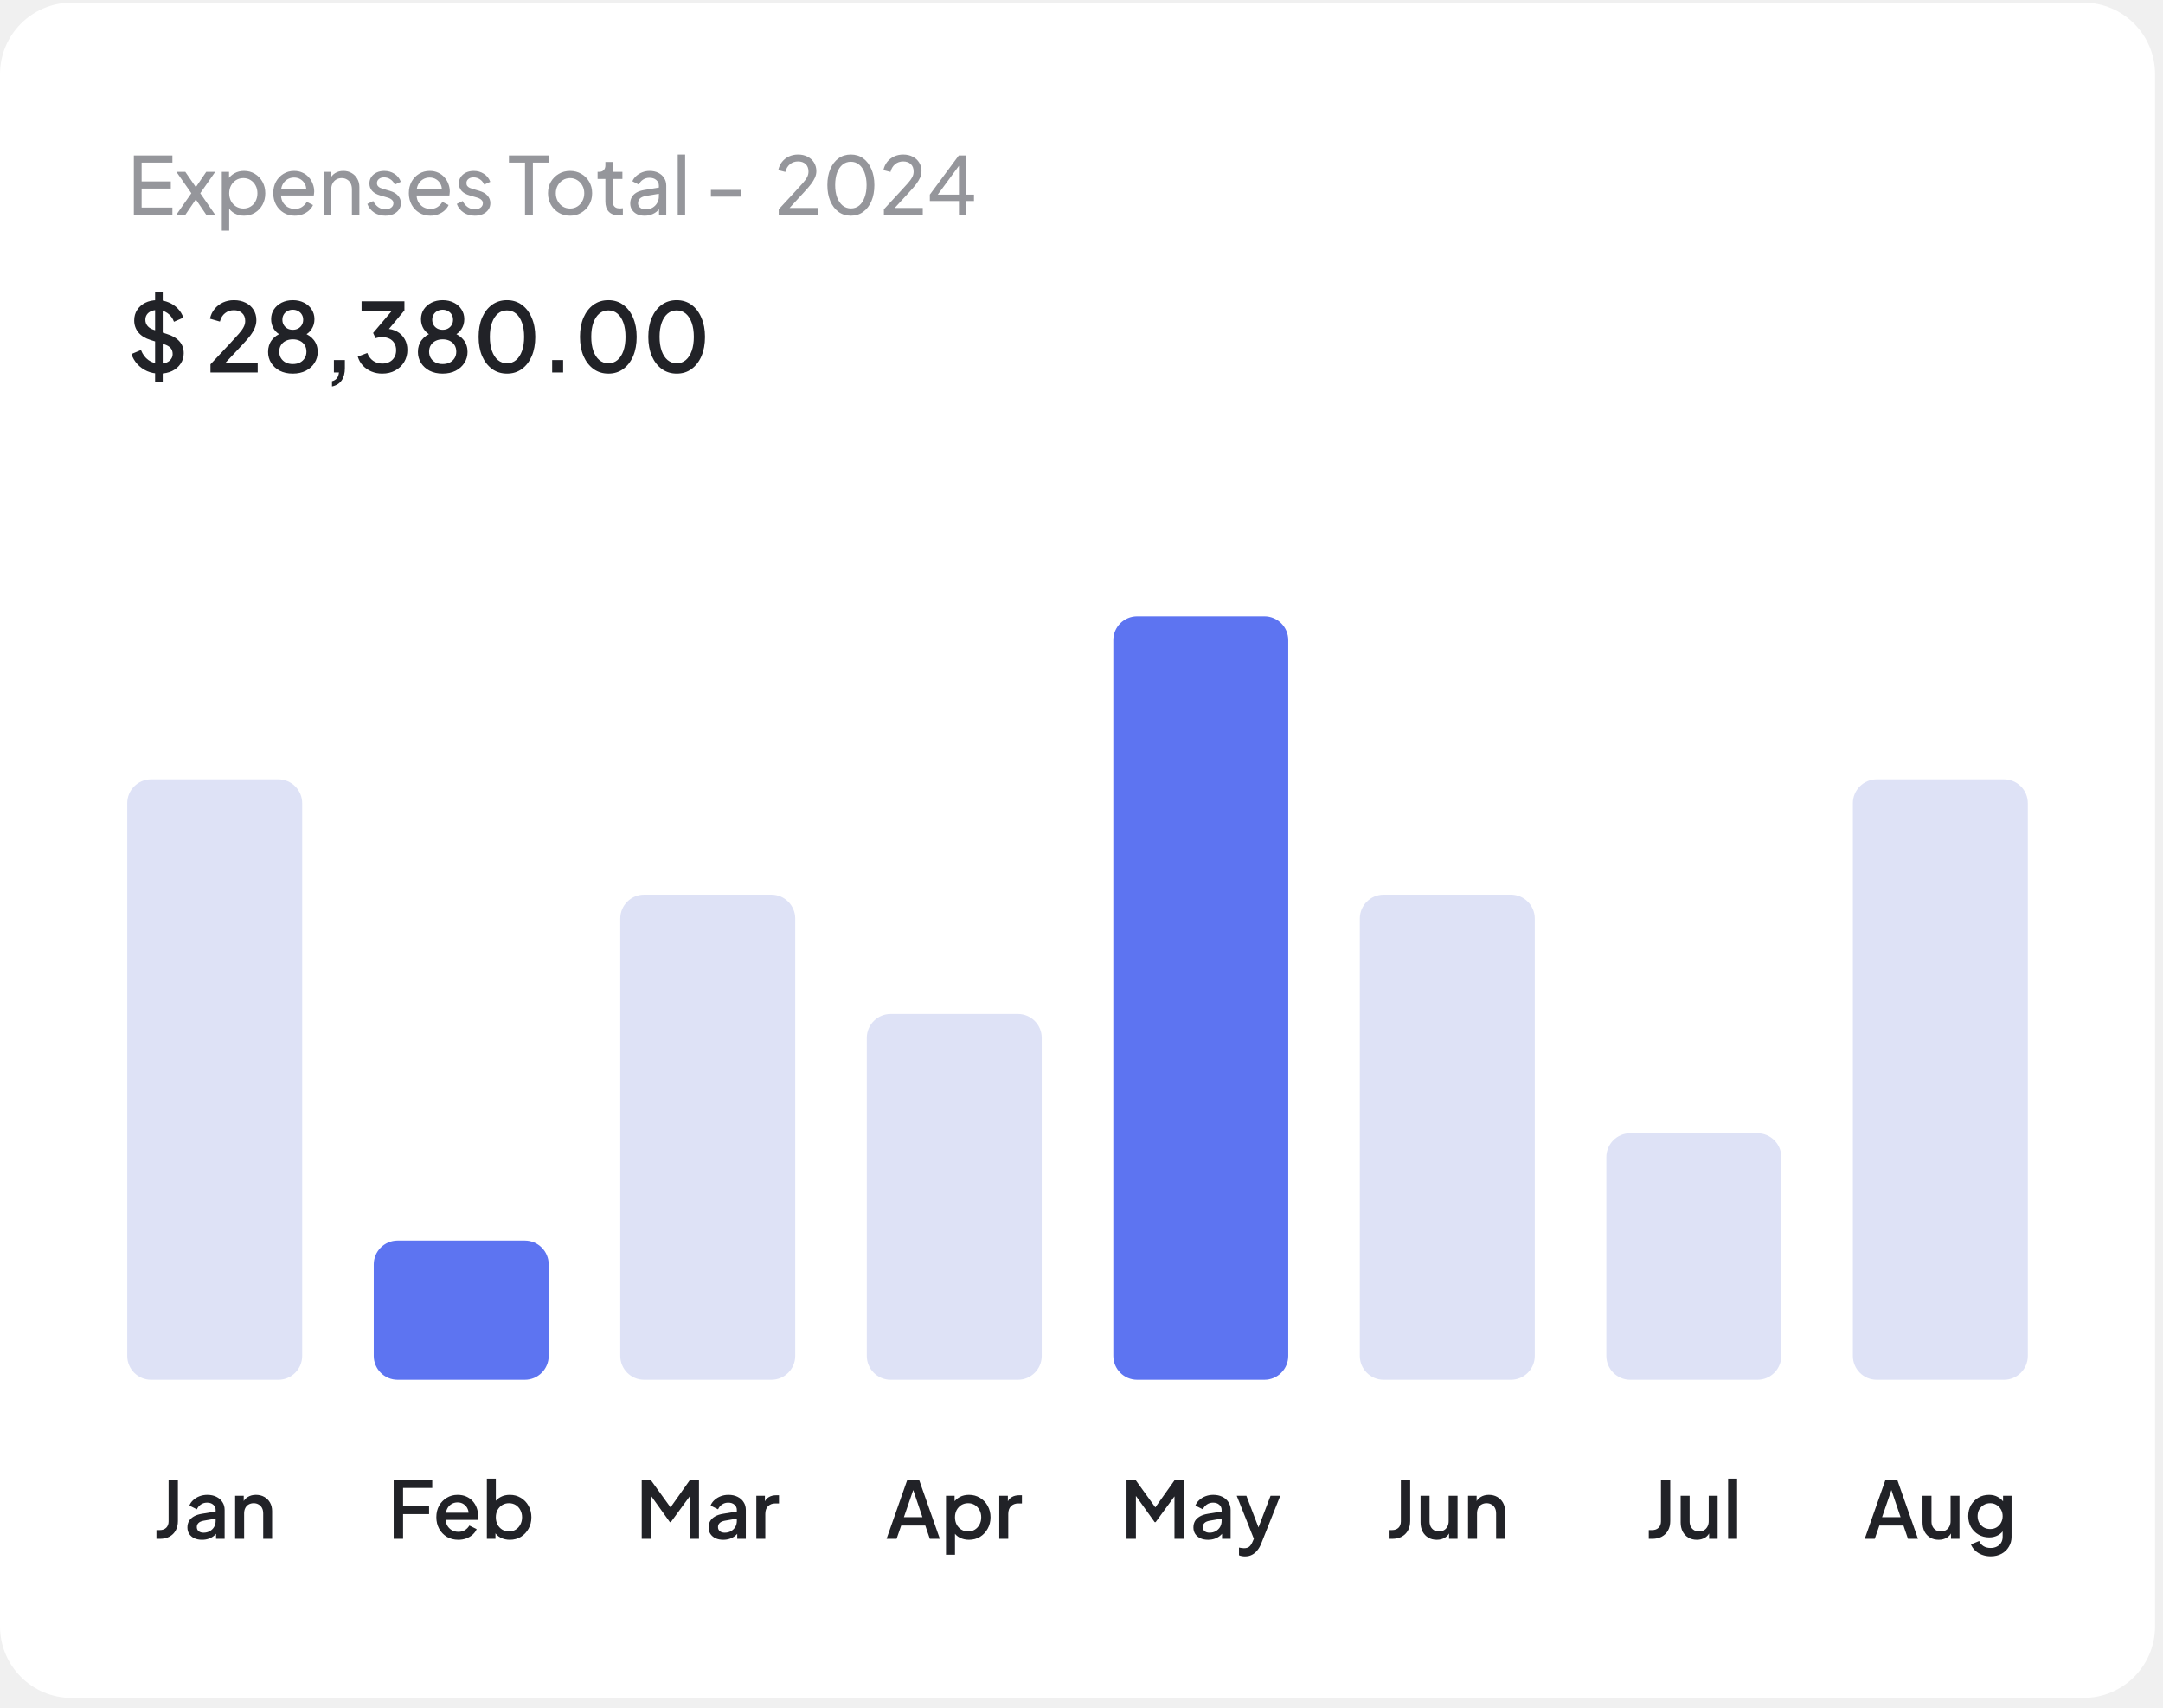
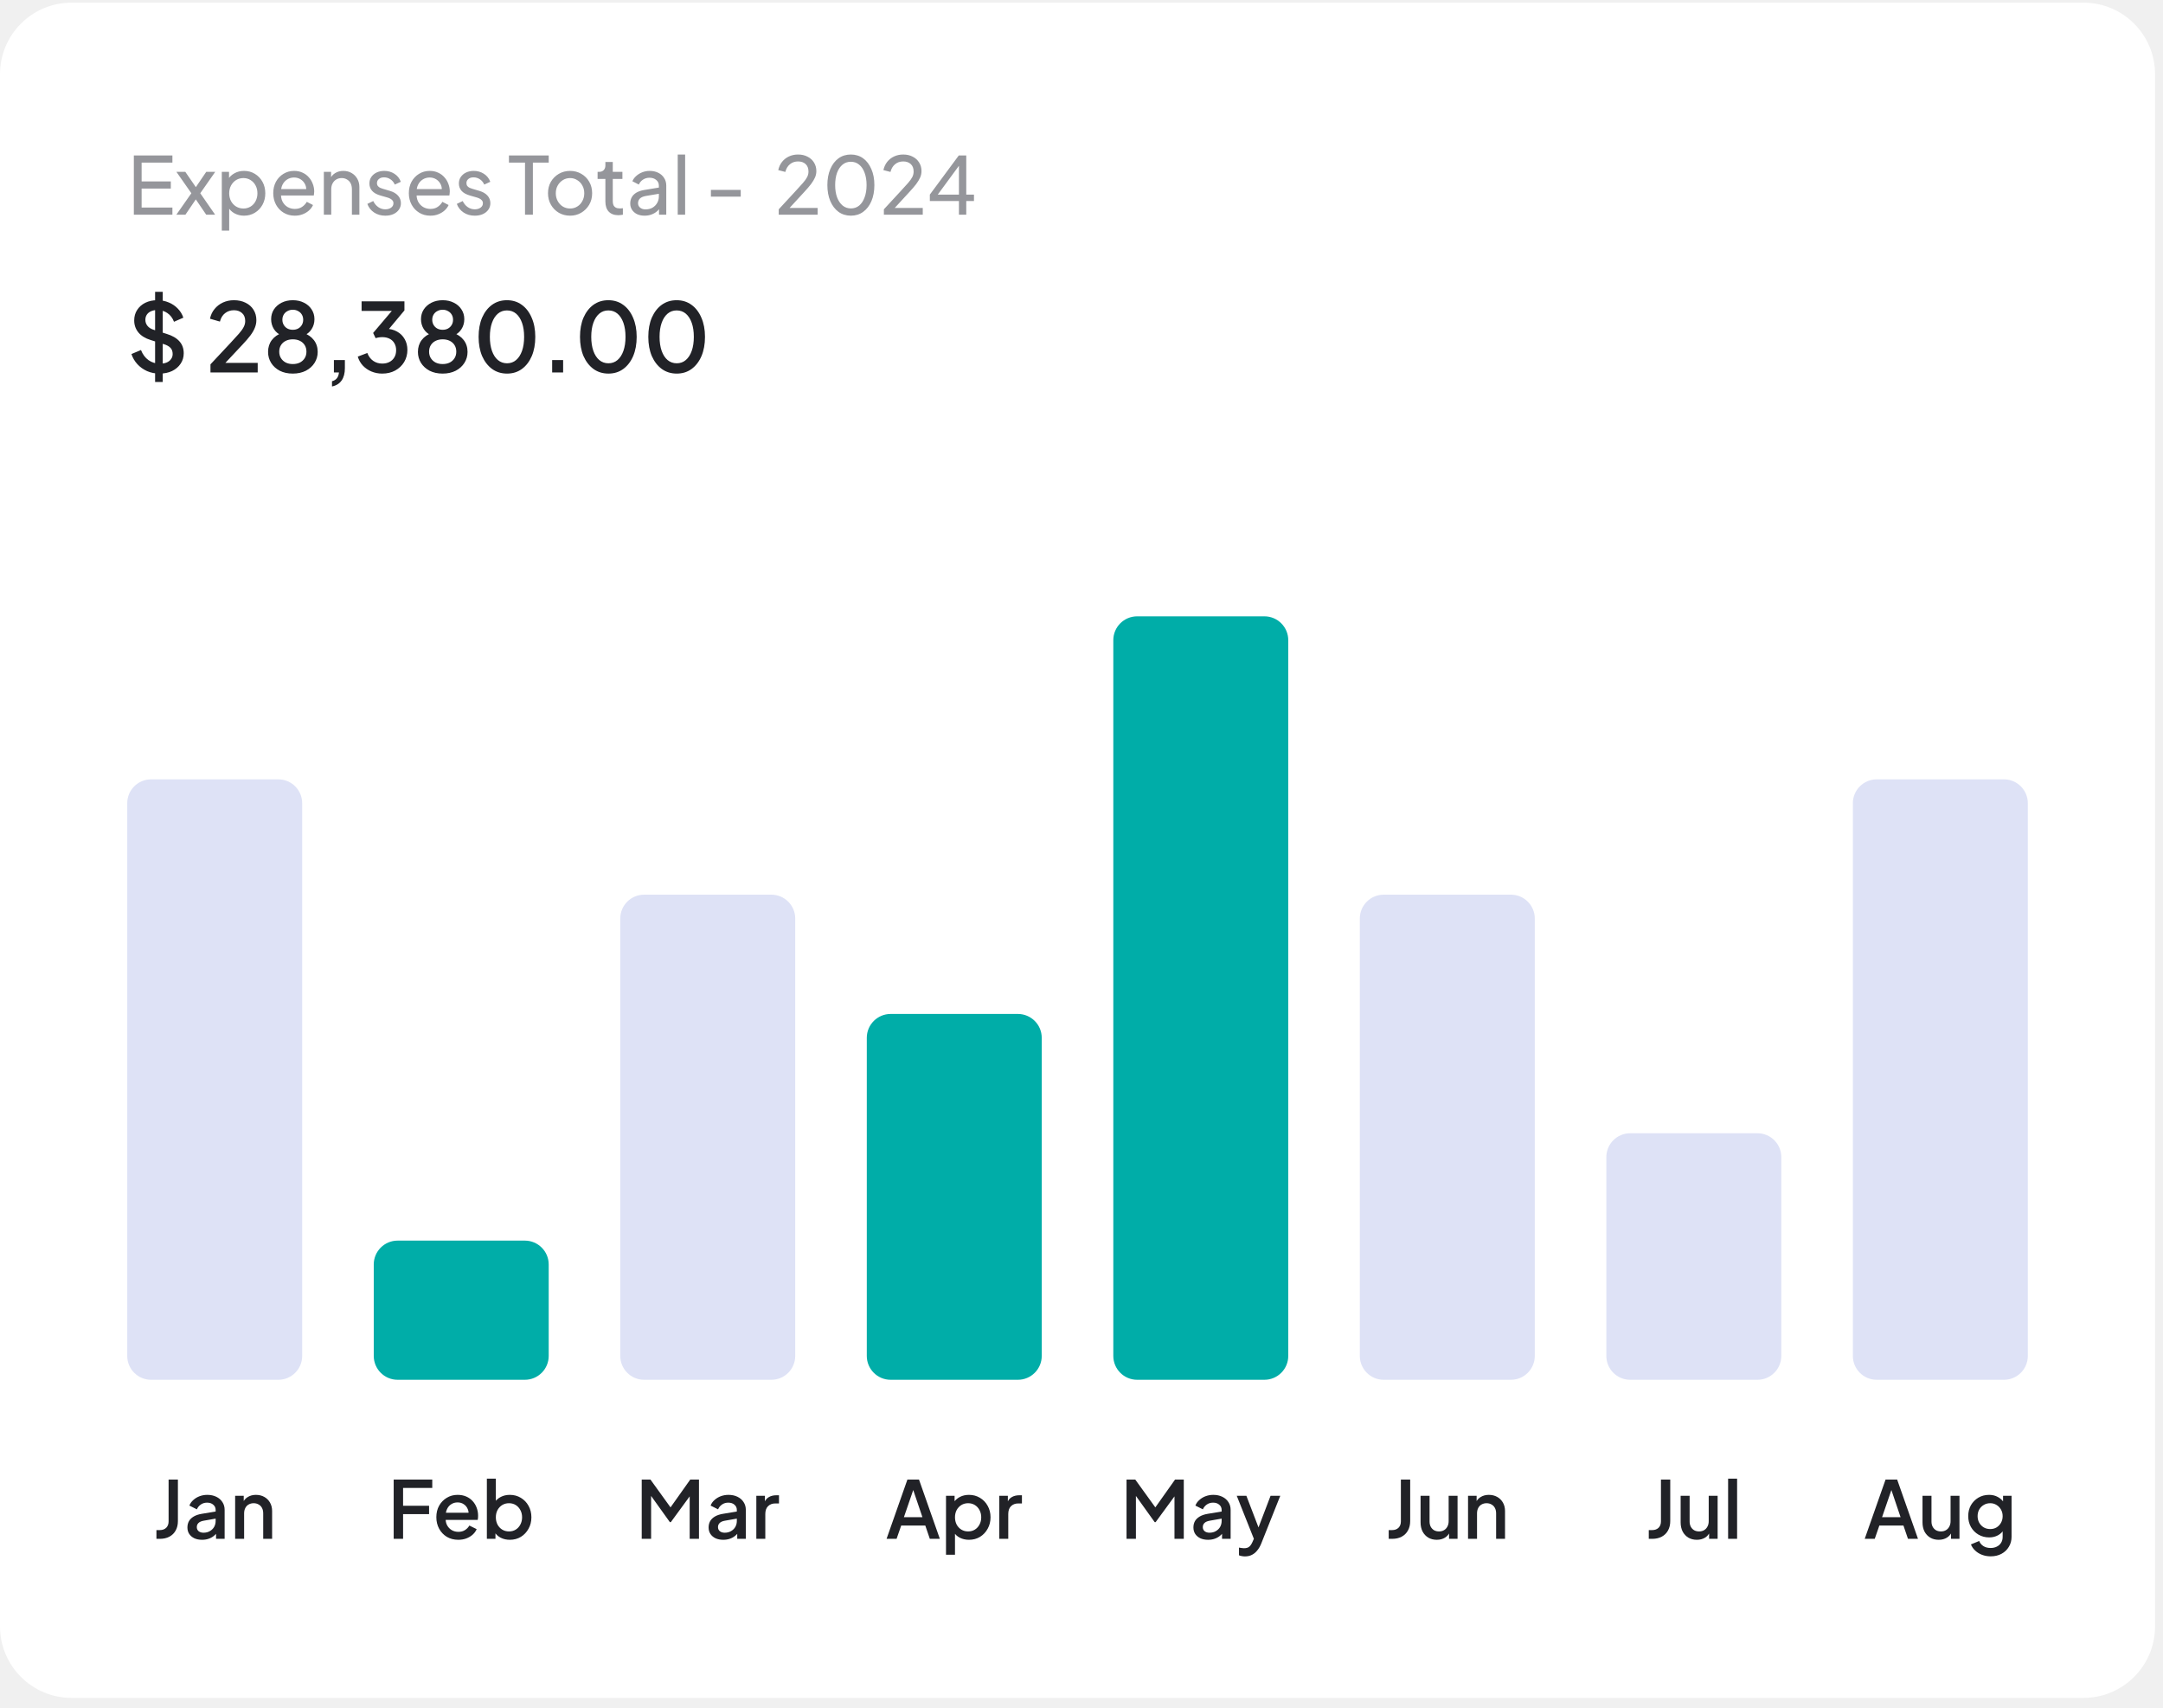
<svg xmlns="http://www.w3.org/2000/svg" width="204" height="161" viewBox="0 0 204 161" fill="none">
  <rect y="0.25" width="203.25" height="159.875" rx="6.75" fill="white" />
  <path d="M12.623 20.25L12.623 14.662L16.26 14.662L16.26 15.338L13.357 15.338L13.357 17.108L16.11 17.108L16.11 17.782L13.357 17.782L13.357 19.575L16.26 19.575L16.26 20.25L12.623 20.25ZM16.631 20.25L18.048 18.225L16.638 16.207L17.478 16.207L18.686 17.962L18.258 17.962L19.451 16.207L20.298 16.207L18.888 18.225L20.291 20.25L19.451 20.25L18.258 18.495L18.678 18.495L17.486 20.25L16.631 20.25ZM20.919 21.75L20.919 16.207L21.601 16.207L21.601 17.078L21.511 16.905C21.661 16.665 21.866 16.475 22.126 16.335C22.386 16.19 22.684 16.117 23.019 16.117C23.399 16.117 23.739 16.21 24.039 16.395C24.344 16.58 24.584 16.832 24.759 17.152C24.934 17.468 25.021 17.828 25.021 18.233C25.021 18.628 24.934 18.985 24.759 19.305C24.584 19.625 24.344 19.878 24.039 20.062C23.739 20.247 23.396 20.34 23.011 20.34C22.686 20.34 22.389 20.267 22.119 20.122C21.854 19.977 21.649 19.773 21.504 19.508L21.616 19.387L21.616 21.75L20.919 21.75ZM22.959 19.665C23.214 19.665 23.441 19.602 23.641 19.477C23.841 19.352 23.996 19.183 24.106 18.968C24.221 18.747 24.279 18.503 24.279 18.233C24.279 17.953 24.221 17.707 24.106 17.497C23.996 17.282 23.841 17.113 23.641 16.988C23.441 16.858 23.214 16.793 22.959 16.793C22.704 16.793 22.474 16.855 22.269 16.98C22.069 17.105 21.909 17.277 21.789 17.497C21.674 17.712 21.616 17.957 21.616 18.233C21.616 18.503 21.674 18.747 21.789 18.968C21.909 19.183 22.069 19.352 22.269 19.477C22.474 19.602 22.704 19.665 22.959 19.665ZM27.796 20.34C27.406 20.34 27.058 20.247 26.753 20.062C26.448 19.878 26.209 19.625 26.034 19.305C25.858 18.98 25.771 18.617 25.771 18.218C25.771 17.812 25.856 17.453 26.026 17.137C26.201 16.823 26.436 16.575 26.731 16.395C27.031 16.21 27.366 16.117 27.736 16.117C28.036 16.117 28.301 16.172 28.531 16.282C28.766 16.387 28.963 16.532 29.123 16.718C29.288 16.898 29.413 17.105 29.498 17.34C29.588 17.57 29.634 17.81 29.634 18.06C29.634 18.115 29.628 18.177 29.619 18.247C29.613 18.312 29.606 18.375 29.596 18.435L26.281 18.435L26.281 17.835L29.191 17.835L28.861 18.105C28.906 17.845 28.881 17.613 28.786 17.407C28.691 17.203 28.551 17.04 28.366 16.92C28.181 16.8 27.971 16.74 27.736 16.74C27.501 16.74 27.286 16.8 27.091 16.92C26.896 17.04 26.744 17.212 26.634 17.438C26.529 17.657 26.486 17.92 26.506 18.225C26.486 18.52 26.531 18.78 26.641 19.005C26.756 19.225 26.916 19.398 27.121 19.523C27.331 19.642 27.558 19.703 27.803 19.703C28.073 19.703 28.301 19.64 28.486 19.515C28.671 19.39 28.821 19.23 28.936 19.035L29.521 19.335C29.441 19.52 29.316 19.69 29.146 19.845C28.981 19.995 28.784 20.115 28.553 20.205C28.328 20.295 28.076 20.34 27.796 20.34ZM30.543 20.25L30.543 16.207L31.225 16.207L31.225 16.995L31.113 16.927C31.213 16.672 31.373 16.475 31.593 16.335C31.818 16.19 32.08 16.117 32.38 16.117C32.67 16.117 32.928 16.183 33.153 16.312C33.383 16.442 33.563 16.622 33.693 16.852C33.828 17.082 33.895 17.343 33.895 17.633L33.895 20.25L33.19 20.25L33.19 17.858C33.19 17.633 33.15 17.442 33.07 17.288C32.99 17.133 32.875 17.012 32.725 16.927C32.58 16.837 32.413 16.793 32.223 16.793C32.033 16.793 31.863 16.837 31.713 16.927C31.568 17.012 31.453 17.135 31.368 17.295C31.283 17.45 31.24 17.637 31.24 17.858L31.24 20.25L30.543 20.25ZM36.341 20.34C35.936 20.34 35.584 20.24 35.283 20.04C34.983 19.84 34.771 19.57 34.646 19.23L35.201 18.96C35.316 19.2 35.474 19.39 35.673 19.53C35.873 19.67 36.096 19.74 36.341 19.74C36.561 19.74 36.743 19.688 36.889 19.582C37.033 19.477 37.106 19.34 37.106 19.17C37.106 19.05 37.071 18.955 37.001 18.885C36.936 18.81 36.856 18.753 36.761 18.712C36.666 18.668 36.578 18.635 36.498 18.615L35.891 18.442C35.526 18.337 35.258 18.188 35.089 17.992C34.923 17.797 34.841 17.57 34.841 17.31C34.841 17.07 34.901 16.863 35.021 16.688C35.146 16.508 35.313 16.367 35.523 16.267C35.739 16.168 35.978 16.117 36.243 16.117C36.599 16.117 36.916 16.207 37.196 16.387C37.481 16.567 37.684 16.82 37.803 17.145L37.233 17.407C37.144 17.198 37.008 17.032 36.828 16.913C36.648 16.788 36.446 16.725 36.221 16.725C36.016 16.725 35.853 16.777 35.733 16.883C35.614 16.983 35.553 17.11 35.553 17.265C35.553 17.38 35.584 17.475 35.644 17.55C35.703 17.62 35.776 17.675 35.861 17.715C35.946 17.75 36.029 17.78 36.108 17.805L36.769 18C37.099 18.095 37.353 18.242 37.533 18.442C37.718 18.642 37.811 18.883 37.811 19.163C37.811 19.387 37.748 19.59 37.623 19.77C37.498 19.95 37.326 20.09 37.106 20.19C36.886 20.29 36.631 20.34 36.341 20.34ZM40.584 20.34C40.194 20.34 39.847 20.247 39.542 20.062C39.237 19.878 38.997 19.625 38.822 19.305C38.647 18.98 38.559 18.617 38.559 18.218C38.559 17.812 38.644 17.453 38.814 17.137C38.989 16.823 39.224 16.575 39.519 16.395C39.819 16.21 40.154 16.117 40.524 16.117C40.824 16.117 41.089 16.172 41.319 16.282C41.554 16.387 41.752 16.532 41.912 16.718C42.077 16.898 42.202 17.105 42.287 17.34C42.377 17.57 42.422 17.81 42.422 18.06C42.422 18.115 42.417 18.177 42.407 18.247C42.402 18.312 42.394 18.375 42.384 18.435L39.069 18.435L39.069 17.835L41.979 17.835L41.649 18.105C41.694 17.845 41.669 17.613 41.574 17.407C41.479 17.203 41.339 17.04 41.154 16.92C40.969 16.8 40.759 16.74 40.524 16.74C40.289 16.74 40.074 16.8 39.879 16.92C39.684 17.04 39.532 17.212 39.422 17.438C39.317 17.657 39.274 17.92 39.294 18.225C39.274 18.52 39.319 18.78 39.429 19.005C39.544 19.225 39.704 19.398 39.909 19.523C40.119 19.642 40.347 19.703 40.592 19.703C40.862 19.703 41.089 19.64 41.274 19.515C41.459 19.39 41.609 19.23 41.724 19.035L42.309 19.335C42.229 19.52 42.104 19.69 41.934 19.845C41.769 19.995 41.572 20.115 41.342 20.205C41.117 20.295 40.864 20.34 40.584 20.34ZM44.779 20.34C44.373 20.34 44.021 20.24 43.721 20.04C43.421 19.84 43.209 19.57 43.084 19.23L43.639 18.96C43.754 19.2 43.911 19.39 44.111 19.53C44.311 19.67 44.533 19.74 44.779 19.74C44.998 19.74 45.181 19.688 45.326 19.582C45.471 19.477 45.544 19.34 45.544 19.17C45.544 19.05 45.508 18.955 45.438 18.885C45.373 18.81 45.294 18.753 45.199 18.712C45.103 18.668 45.016 18.635 44.936 18.615L44.328 18.442C43.964 18.337 43.696 18.188 43.526 17.992C43.361 17.797 43.279 17.57 43.279 17.31C43.279 17.07 43.339 16.863 43.459 16.688C43.584 16.508 43.751 16.367 43.961 16.267C44.176 16.168 44.416 16.117 44.681 16.117C45.036 16.117 45.353 16.207 45.633 16.387C45.919 16.567 46.121 16.82 46.241 17.145L45.671 17.407C45.581 17.198 45.446 17.032 45.266 16.913C45.086 16.788 44.883 16.725 44.658 16.725C44.453 16.725 44.291 16.777 44.171 16.883C44.051 16.983 43.991 17.11 43.991 17.265C43.991 17.38 44.021 17.475 44.081 17.55C44.141 17.62 44.214 17.675 44.298 17.715C44.383 17.75 44.466 17.78 44.546 17.805L45.206 18C45.536 18.095 45.791 18.242 45.971 18.442C46.156 18.642 46.248 18.883 46.248 19.163C46.248 19.387 46.186 19.59 46.061 19.77C45.936 19.95 45.764 20.09 45.544 20.19C45.324 20.29 45.069 20.34 44.779 20.34ZM49.516 20.25L49.516 15.338L48.001 15.338L48.001 14.662L51.751 14.662L51.751 15.338L50.258 15.338L50.258 20.25L49.516 20.25ZM53.769 20.34C53.379 20.34 53.027 20.25 52.712 20.07C52.397 19.885 52.147 19.633 51.962 19.312C51.777 18.992 51.684 18.63 51.684 18.225C51.684 17.82 51.774 17.46 51.954 17.145C52.139 16.83 52.389 16.58 52.704 16.395C53.019 16.21 53.374 16.117 53.769 16.117C54.159 16.117 54.512 16.21 54.827 16.395C55.142 16.575 55.389 16.823 55.569 17.137C55.754 17.453 55.847 17.815 55.847 18.225C55.847 18.635 55.752 19 55.562 19.32C55.372 19.635 55.119 19.885 54.804 20.07C54.494 20.25 54.149 20.34 53.769 20.34ZM53.769 19.665C54.019 19.665 54.244 19.602 54.444 19.477C54.649 19.352 54.809 19.18 54.924 18.96C55.044 18.74 55.104 18.495 55.104 18.225C55.104 17.95 55.044 17.707 54.924 17.497C54.809 17.282 54.649 17.113 54.444 16.988C54.244 16.858 54.019 16.793 53.769 16.793C53.514 16.793 53.284 16.858 53.079 16.988C52.879 17.113 52.719 17.282 52.599 17.497C52.479 17.707 52.419 17.95 52.419 18.225C52.419 18.495 52.479 18.74 52.599 18.96C52.719 19.18 52.879 19.352 53.079 19.477C53.284 19.602 53.514 19.665 53.769 19.665ZM58.326 20.295C57.931 20.295 57.626 20.183 57.411 19.957C57.201 19.733 57.096 19.415 57.096 19.005L57.096 16.875L56.361 16.875L56.361 16.207L56.511 16.207C56.691 16.207 56.833 16.152 56.938 16.043C57.043 15.932 57.096 15.787 57.096 15.607L57.096 15.277L57.793 15.277L57.793 16.207L58.701 16.207L58.701 16.875L57.793 16.875L57.793 18.983C57.793 19.117 57.813 19.235 57.853 19.335C57.898 19.435 57.971 19.515 58.071 19.575C58.171 19.63 58.303 19.657 58.468 19.657C58.503 19.657 58.546 19.655 58.596 19.65C58.651 19.645 58.701 19.64 58.746 19.635L58.746 20.25C58.681 20.265 58.608 20.275 58.528 20.28C58.448 20.29 58.381 20.295 58.326 20.295ZM60.79 20.34C60.525 20.34 60.29 20.293 60.085 20.198C59.885 20.098 59.728 19.962 59.613 19.793C59.498 19.617 59.44 19.418 59.44 19.192C59.44 18.977 59.485 18.785 59.575 18.615C59.67 18.44 59.815 18.293 60.01 18.172C60.21 18.052 60.46 17.968 60.76 17.918L62.26 17.67L62.26 18.255L60.918 18.48C60.658 18.525 60.468 18.608 60.348 18.727C60.233 18.848 60.175 18.995 60.175 19.17C60.175 19.335 60.24 19.473 60.37 19.582C60.505 19.692 60.673 19.747 60.873 19.747C61.128 19.747 61.348 19.695 61.533 19.59C61.723 19.48 61.87 19.332 61.975 19.148C62.085 18.962 62.14 18.758 62.14 18.532L62.14 17.505C62.14 17.285 62.058 17.108 61.893 16.973C61.733 16.832 61.52 16.762 61.255 16.762C61.025 16.762 60.82 16.823 60.64 16.942C60.465 17.058 60.335 17.212 60.25 17.407L59.643 17.093C59.718 16.907 59.838 16.742 60.003 16.598C60.168 16.448 60.36 16.33 60.58 16.245C60.8 16.16 61.03 16.117 61.27 16.117C61.58 16.117 61.853 16.177 62.088 16.297C62.323 16.413 62.505 16.575 62.635 16.785C62.77 16.99 62.838 17.23 62.838 17.505L62.838 20.25L62.155 20.25L62.155 19.485L62.283 19.53C62.198 19.69 62.083 19.83 61.938 19.95C61.793 20.07 61.623 20.165 61.428 20.235C61.233 20.305 61.02 20.34 60.79 20.34ZM63.919 20.25L63.919 14.572L64.617 14.572L64.617 20.25L63.919 20.25ZM67.048 18.547L67.048 17.91L69.861 17.91L69.861 18.547L67.048 18.547ZM73.445 20.25L73.445 19.74L74.99 18.067C75.295 17.742 75.537 17.475 75.718 17.265C75.903 17.055 76.037 16.867 76.123 16.703C76.207 16.538 76.25 16.363 76.25 16.177C76.25 15.873 76.16 15.637 75.98 15.473C75.8 15.307 75.562 15.225 75.267 15.225C74.968 15.225 74.713 15.312 74.502 15.488C74.293 15.658 74.147 15.9 74.067 16.215L73.4 16.043C73.465 15.742 73.585 15.482 73.76 15.262C73.935 15.043 74.153 14.873 74.412 14.752C74.672 14.633 74.957 14.572 75.267 14.572C75.608 14.572 75.905 14.64 76.16 14.775C76.42 14.905 76.623 15.088 76.767 15.322C76.918 15.557 76.993 15.83 76.993 16.14C76.993 16.345 76.95 16.545 76.865 16.74C76.78 16.935 76.655 17.142 76.49 17.363C76.325 17.578 76.11 17.828 75.845 18.113L74.465 19.613L77.112 19.613L77.112 20.25L73.445 20.25ZM80.252 20.34C79.807 20.34 79.417 20.22 79.082 19.98C78.752 19.735 78.495 19.398 78.31 18.968C78.125 18.532 78.032 18.027 78.032 17.453C78.032 16.878 78.125 16.375 78.31 15.945C78.495 15.51 78.752 15.172 79.082 14.932C79.412 14.693 79.8 14.572 80.245 14.572C80.69 14.572 81.077 14.693 81.407 14.932C81.737 15.172 81.995 15.51 82.18 15.945C82.37 16.375 82.465 16.878 82.465 17.453C82.465 18.027 82.372 18.532 82.187 18.968C82.002 19.402 81.742 19.74 81.407 19.98C81.077 20.22 80.692 20.34 80.252 20.34ZM80.252 19.657C80.552 19.657 80.812 19.567 81.032 19.387C81.252 19.203 81.422 18.945 81.542 18.615C81.667 18.285 81.73 17.898 81.73 17.453C81.73 17.008 81.667 16.62 81.542 16.29C81.422 15.96 81.25 15.705 81.025 15.525C80.805 15.345 80.545 15.255 80.245 15.255C79.945 15.255 79.685 15.345 79.465 15.525C79.245 15.705 79.072 15.96 78.947 16.29C78.827 16.62 78.767 17.008 78.767 17.453C78.767 17.892 78.827 18.277 78.947 18.608C79.072 18.938 79.245 19.195 79.465 19.38C79.69 19.565 79.952 19.657 80.252 19.657ZM83.362 20.25L83.362 19.74L84.907 18.067C85.212 17.742 85.454 17.475 85.635 17.265C85.82 17.055 85.954 16.867 86.04 16.703C86.124 16.538 86.167 16.363 86.167 16.177C86.167 15.873 86.077 15.637 85.897 15.473C85.717 15.307 85.48 15.225 85.184 15.225C84.885 15.225 84.629 15.312 84.419 15.488C84.21 15.658 84.064 15.9 83.984 16.215L83.317 16.043C83.382 15.742 83.502 15.482 83.677 15.262C83.852 15.043 84.07 14.873 84.329 14.752C84.59 14.633 84.874 14.572 85.184 14.572C85.525 14.572 85.822 14.64 86.077 14.775C86.337 14.905 86.54 15.088 86.684 15.322C86.835 15.557 86.909 15.83 86.909 16.14C86.909 16.345 86.867 16.545 86.782 16.74C86.697 16.935 86.572 17.142 86.407 17.363C86.242 17.578 86.027 17.828 85.762 18.113L84.382 19.613L87.029 19.613L87.029 20.25L83.362 20.25ZM90.441 20.25L90.441 18.96L87.696 18.96L87.696 18.352L90.426 14.662L91.131 14.662L91.131 18.352L91.859 18.352L91.859 18.96L91.131 18.96L91.131 20.25L90.441 20.25ZM88.251 18.615L88.146 18.352L90.441 18.352L90.441 15.277L90.659 15.338L88.251 18.615Z" fill="#95969B" />
  <path d="M15.042 35.233C14.622 35.233 14.232 35.155 13.872 34.999C13.512 34.837 13.206 34.618 12.954 34.342C12.702 34.066 12.516 33.748 12.396 33.388L13.296 33.01C13.458 33.424 13.695 33.742 14.007 33.964C14.319 34.186 14.679 34.297 15.087 34.297C15.327 34.297 15.537 34.261 15.717 34.189C15.897 34.111 16.035 34.003 16.131 33.865C16.233 33.727 16.284 33.568 16.284 33.388C16.284 33.142 16.215 32.947 16.077 32.803C15.939 32.659 15.735 32.545 15.465 32.461L14.205 32.065C13.701 31.909 13.317 31.672 13.053 31.354C12.789 31.03 12.657 30.652 12.657 30.22C12.657 29.842 12.75 29.512 12.936 29.23C13.122 28.942 13.377 28.717 13.701 28.555C14.031 28.393 14.406 28.312 14.826 28.312C15.228 28.312 15.594 28.384 15.924 28.528C16.254 28.666 16.536 28.858 16.77 29.104C17.01 29.35 17.184 29.635 17.292 29.959L16.41 30.346C16.278 29.992 16.071 29.719 15.789 29.527C15.513 29.335 15.192 29.239 14.826 29.239C14.604 29.239 14.409 29.278 14.241 29.356C14.073 29.428 13.941 29.536 13.845 29.68C13.755 29.818 13.71 29.98 13.71 30.166C13.71 30.382 13.779 30.574 13.917 30.742C14.055 30.91 14.265 31.036 14.547 31.12L15.717 31.489C16.251 31.651 16.653 31.885 16.923 32.191C17.193 32.491 17.328 32.866 17.328 33.316C17.328 33.688 17.229 34.018 17.031 34.306C16.839 34.594 16.572 34.822 16.23 34.99C15.888 35.152 15.492 35.233 15.042 35.233ZM14.628 36.025L14.628 27.52L15.348 27.52L15.348 36.025L14.628 36.025ZM19.85 35.125L19.85 34.36L21.686 32.398C22.046 32.014 22.328 31.705 22.532 31.471C22.742 31.231 22.892 31.021 22.982 30.841C23.078 30.661 23.126 30.472 23.126 30.274C23.126 29.95 23.027 29.701 22.829 29.527C22.631 29.347 22.376 29.257 22.064 29.257C21.74 29.257 21.461 29.35 21.227 29.536C20.993 29.716 20.831 29.98 20.741 30.328L19.805 30.058C19.877 29.704 20.021 29.398 20.237 29.14C20.453 28.876 20.717 28.672 21.029 28.528C21.347 28.384 21.689 28.312 22.055 28.312C22.481 28.312 22.853 28.393 23.171 28.555C23.489 28.711 23.735 28.93 23.909 29.212C24.089 29.494 24.179 29.821 24.179 30.193C24.179 30.439 24.131 30.679 24.035 30.913C23.945 31.141 23.804 31.384 23.612 31.642C23.42 31.894 23.174 32.179 22.874 32.497L21.254 34.225L24.305 34.225L24.305 35.125L19.85 35.125ZM27.614 35.233C27.146 35.233 26.735 35.143 26.381 34.963C26.033 34.777 25.763 34.531 25.571 34.225C25.379 33.913 25.283 33.568 25.283 33.19C25.283 32.758 25.4 32.386 25.634 32.074C25.874 31.756 26.21 31.525 26.642 31.381L26.597 31.651C26.279 31.531 26.027 31.33 25.841 31.048C25.661 30.76 25.571 30.445 25.571 30.103C25.571 29.761 25.658 29.455 25.832 29.185C26.012 28.915 26.255 28.702 26.561 28.546C26.873 28.39 27.224 28.312 27.614 28.312C28.01 28.312 28.361 28.39 28.667 28.546C28.973 28.696 29.213 28.906 29.387 29.176C29.567 29.446 29.657 29.755 29.657 30.103C29.657 30.457 29.564 30.775 29.378 31.057C29.198 31.333 28.952 31.531 28.64 31.651L28.595 31.381C29.027 31.531 29.363 31.762 29.603 32.074C29.843 32.386 29.963 32.758 29.963 33.19C29.963 33.568 29.864 33.913 29.666 34.225C29.474 34.531 29.201 34.777 28.847 34.963C28.493 35.143 28.082 35.233 27.614 35.233ZM27.614 34.333C27.872 34.333 28.097 34.285 28.289 34.189C28.481 34.087 28.631 33.949 28.739 33.775C28.847 33.601 28.901 33.397 28.901 33.163C28.901 32.929 28.847 32.725 28.739 32.551C28.631 32.377 28.481 32.242 28.289 32.146C28.097 32.05 27.872 32.002 27.614 32.002C27.362 32.002 27.14 32.05 26.948 32.146C26.756 32.242 26.606 32.377 26.498 32.551C26.39 32.725 26.336 32.929 26.336 33.163C26.336 33.397 26.39 33.601 26.498 33.775C26.606 33.949 26.756 34.087 26.948 34.189C27.14 34.285 27.362 34.333 27.614 34.333ZM27.614 31.102C27.806 31.102 27.974 31.063 28.118 30.985C28.268 30.901 28.385 30.787 28.469 30.643C28.553 30.499 28.595 30.337 28.595 30.157C28.595 29.971 28.553 29.809 28.469 29.671C28.385 29.527 28.268 29.416 28.118 29.338C27.974 29.254 27.806 29.212 27.614 29.212C27.428 29.212 27.26 29.254 27.11 29.338C26.96 29.416 26.843 29.527 26.759 29.671C26.675 29.809 26.633 29.971 26.633 30.157C26.633 30.337 26.675 30.499 26.759 30.643C26.843 30.787 26.96 30.901 27.11 30.985C27.26 31.063 27.428 31.102 27.614 31.102ZM31.312 36.448L31.312 35.953C31.51 35.905 31.663 35.812 31.771 35.674C31.879 35.542 31.945 35.359 31.969 35.125L31.492 35.125L31.492 33.955L32.527 33.955L32.527 34.72C32.527 35.2 32.425 35.587 32.221 35.881C32.017 36.175 31.714 36.364 31.312 36.448ZM36.047 35.233C35.687 35.233 35.348 35.167 35.03 35.035C34.718 34.903 34.448 34.717 34.22 34.477C33.998 34.237 33.839 33.955 33.743 33.631L34.643 33.289C34.763 33.607 34.946 33.853 35.192 34.027C35.438 34.201 35.723 34.288 36.047 34.288C36.311 34.288 36.539 34.237 36.731 34.135C36.929 34.033 37.082 33.889 37.19 33.703C37.304 33.517 37.361 33.292 37.361 33.028C37.361 32.77 37.304 32.548 37.19 32.362C37.082 32.176 36.929 32.035 36.731 31.939C36.539 31.843 36.311 31.795 36.047 31.795C35.939 31.795 35.828 31.804 35.714 31.822C35.606 31.84 35.51 31.864 35.426 31.894L35.192 31.399L36.956 29.32L34.103 29.32L34.103 28.42L38.144 28.42L38.144 29.275L36.416 31.345L36.389 31.003C36.791 31.009 37.145 31.099 37.451 31.273C37.757 31.441 37.994 31.675 38.162 31.975C38.336 32.269 38.423 32.611 38.423 33.001C38.423 33.421 38.321 33.802 38.117 34.144C37.913 34.48 37.631 34.747 37.271 34.945C36.917 35.137 36.509 35.233 36.047 35.233ZM41.747 35.233C41.279 35.233 40.868 35.143 40.514 34.963C40.166 34.777 39.896 34.531 39.704 34.225C39.512 33.913 39.416 33.568 39.416 33.19C39.416 32.758 39.533 32.386 39.767 32.074C40.007 31.756 40.343 31.525 40.775 31.381L40.73 31.651C40.412 31.531 40.16 31.33 39.974 31.048C39.794 30.76 39.704 30.445 39.704 30.103C39.704 29.761 39.791 29.455 39.965 29.185C40.145 28.915 40.388 28.702 40.694 28.546C41.006 28.39 41.357 28.312 41.747 28.312C42.143 28.312 42.494 28.39 42.8 28.546C43.106 28.696 43.346 28.906 43.52 29.176C43.7 29.446 43.79 29.755 43.79 30.103C43.79 30.457 43.697 30.775 43.511 31.057C43.331 31.333 43.085 31.531 42.773 31.651L42.728 31.381C43.16 31.531 43.496 31.762 43.736 32.074C43.976 32.386 44.096 32.758 44.096 33.19C44.096 33.568 43.997 33.913 43.799 34.225C43.607 34.531 43.334 34.777 42.98 34.963C42.626 35.143 42.215 35.233 41.747 35.233ZM41.747 34.333C42.005 34.333 42.23 34.285 42.422 34.189C42.614 34.087 42.764 33.949 42.872 33.775C42.98 33.601 43.034 33.397 43.034 33.163C43.034 32.929 42.98 32.725 42.872 32.551C42.764 32.377 42.614 32.242 42.422 32.146C42.23 32.05 42.005 32.002 41.747 32.002C41.495 32.002 41.273 32.05 41.081 32.146C40.889 32.242 40.739 32.377 40.631 32.551C40.523 32.725 40.469 32.929 40.469 33.163C40.469 33.397 40.523 33.601 40.631 33.775C40.739 33.949 40.889 34.087 41.081 34.189C41.273 34.285 41.495 34.333 41.747 34.333ZM41.747 31.102C41.939 31.102 42.107 31.063 42.251 30.985C42.401 30.901 42.518 30.787 42.602 30.643C42.686 30.499 42.728 30.337 42.728 30.157C42.728 29.971 42.686 29.809 42.602 29.671C42.518 29.527 42.401 29.416 42.251 29.338C42.107 29.254 41.939 29.212 41.747 29.212C41.561 29.212 41.393 29.254 41.243 29.338C41.093 29.416 40.976 29.527 40.892 29.671C40.808 29.809 40.766 29.971 40.766 30.157C40.766 30.337 40.808 30.499 40.892 30.643C40.976 30.787 41.093 30.901 41.243 30.985C41.393 31.063 41.561 31.102 41.747 31.102ZM47.821 35.233C47.287 35.233 46.819 35.089 46.417 34.801C46.015 34.507 45.7 34.102 45.472 33.586C45.25 33.064 45.139 32.458 45.139 31.768C45.139 31.072 45.25 30.466 45.472 29.95C45.7 29.434 46.012 29.032 46.408 28.744C46.81 28.456 47.278 28.312 47.812 28.312C48.346 28.312 48.811 28.456 49.207 28.744C49.609 29.032 49.921 29.437 50.143 29.959C50.371 30.475 50.485 31.078 50.485 31.768C50.485 32.458 50.374 33.064 50.152 33.586C49.93 34.102 49.618 34.507 49.216 34.801C48.82 35.089 48.355 35.233 47.821 35.233ZM47.821 34.261C48.151 34.261 48.436 34.159 48.676 33.955C48.916 33.751 49.102 33.463 49.234 33.091C49.366 32.719 49.432 32.278 49.432 31.768C49.432 31.258 49.366 30.817 49.234 30.445C49.102 30.073 48.916 29.785 48.676 29.581C48.436 29.377 48.148 29.275 47.812 29.275C47.482 29.275 47.197 29.377 46.957 29.581C46.717 29.785 46.531 30.073 46.399 30.445C46.267 30.817 46.201 31.258 46.201 31.768C46.201 32.272 46.267 32.713 46.399 33.091C46.531 33.463 46.717 33.751 46.957 33.955C47.203 34.159 47.491 34.261 47.821 34.261ZM52.076 35.125L52.076 33.955L53.111 33.955L53.111 35.125L52.076 35.125ZM57.383 35.233C56.849 35.233 56.381 35.089 55.979 34.801C55.577 34.507 55.262 34.102 55.034 33.586C54.812 33.064 54.701 32.458 54.701 31.768C54.701 31.072 54.812 30.466 55.034 29.95C55.262 29.434 55.574 29.032 55.97 28.744C56.372 28.456 56.84 28.312 57.374 28.312C57.908 28.312 58.373 28.456 58.769 28.744C59.171 29.032 59.483 29.437 59.705 29.959C59.933 30.475 60.047 31.078 60.047 31.768C60.047 32.458 59.936 33.064 59.714 33.586C59.492 34.102 59.18 34.507 58.778 34.801C58.382 35.089 57.917 35.233 57.383 35.233ZM57.383 34.261C57.713 34.261 57.998 34.159 58.238 33.955C58.478 33.751 58.664 33.463 58.796 33.091C58.928 32.719 58.994 32.278 58.994 31.768C58.994 31.258 58.928 30.817 58.796 30.445C58.664 30.073 58.478 29.785 58.238 29.581C57.998 29.377 57.71 29.275 57.374 29.275C57.044 29.275 56.759 29.377 56.519 29.581C56.279 29.785 56.093 30.073 55.961 30.445C55.829 30.817 55.763 31.258 55.763 31.768C55.763 32.272 55.829 32.713 55.961 33.091C56.093 33.463 56.279 33.751 56.519 33.955C56.765 34.159 57.053 34.261 57.383 34.261ZM63.826 35.233C63.292 35.233 62.824 35.089 62.422 34.801C62.02 34.507 61.705 34.102 61.477 33.586C61.255 33.064 61.144 32.458 61.144 31.768C61.144 31.072 61.255 30.466 61.477 29.95C61.705 29.434 62.017 29.032 62.413 28.744C62.815 28.456 63.283 28.312 63.817 28.312C64.351 28.312 64.816 28.456 65.212 28.744C65.614 29.032 65.926 29.437 66.148 29.959C66.376 30.475 66.49 31.078 66.49 31.768C66.49 32.458 66.379 33.064 66.157 33.586C65.935 34.102 65.623 34.507 65.221 34.801C64.825 35.089 64.36 35.233 63.826 35.233ZM63.826 34.261C64.156 34.261 64.441 34.159 64.681 33.955C64.921 33.751 65.107 33.463 65.239 33.091C65.371 32.719 65.437 32.278 65.437 31.768C65.437 31.258 65.371 30.817 65.239 30.445C65.107 30.073 64.921 29.785 64.681 29.581C64.441 29.377 64.153 29.275 63.817 29.275C63.487 29.275 63.202 29.377 62.962 29.581C62.722 29.785 62.536 30.073 62.404 30.445C62.272 30.817 62.206 31.258 62.206 31.768C62.206 32.272 62.272 32.713 62.404 33.091C62.536 33.463 62.722 33.751 62.962 33.955C63.208 34.159 63.496 34.261 63.826 34.261Z" fill="#212227" />
  <rect x="12" y="73.5" width="16.5" height="56.625" rx="2.25" fill="#DEE2F6" />
  <path d="M14.754 145.125L14.754 144.3L15.076 144.3C15.326 144.3 15.526 144.227 15.676 144.082C15.826 143.932 15.901 143.732 15.901 143.482L15.901 139.537L16.779 139.537L16.779 143.452C16.779 143.792 16.709 144.087 16.569 144.337C16.434 144.587 16.236 144.782 15.976 144.922C15.721 145.057 15.421 145.125 15.076 145.125L14.754 145.125ZM19.056 145.215C18.781 145.215 18.538 145.167 18.328 145.072C18.123 144.972 17.963 144.837 17.848 144.667C17.733 144.492 17.676 144.287 17.676 144.052C17.676 143.832 17.723 143.635 17.818 143.46C17.918 143.285 18.071 143.137 18.276 143.017C18.481 142.897 18.738 142.812 19.048 142.762L20.458 142.53L20.458 143.197L19.213 143.415C18.988 143.455 18.823 143.527 18.718 143.632C18.613 143.732 18.561 143.862 18.561 144.022C18.561 144.177 18.618 144.305 18.733 144.405C18.853 144.5 19.006 144.547 19.191 144.547C19.421 144.547 19.621 144.497 19.791 144.397C19.966 144.297 20.101 144.165 20.196 144C20.291 143.83 20.338 143.642 20.338 143.437L20.338 142.395C20.338 142.195 20.263 142.032 20.113 141.907C19.968 141.777 19.773 141.712 19.528 141.712C19.303 141.712 19.106 141.772 18.936 141.892C18.771 142.007 18.648 142.157 18.568 142.342L17.863 141.99C17.938 141.79 18.061 141.615 18.231 141.465C18.401 141.31 18.598 141.19 18.823 141.105C19.053 141.02 19.296 140.977 19.551 140.977C19.871 140.977 20.153 141.037 20.398 141.157C20.648 141.277 20.841 141.445 20.976 141.66C21.116 141.87 21.186 142.115 21.186 142.395L21.186 145.125L20.376 145.125L20.376 144.39L20.548 144.412C20.453 144.577 20.331 144.72 20.181 144.84C20.036 144.96 19.868 145.052 19.678 145.117C19.493 145.182 19.286 145.215 19.056 145.215ZM22.177 145.125L22.177 141.067L22.987 141.067L22.987 141.862L22.889 141.757C22.989 141.502 23.149 141.31 23.369 141.18C23.589 141.045 23.844 140.977 24.134 140.977C24.434 140.977 24.699 141.042 24.929 141.172C25.159 141.302 25.339 141.482 25.469 141.712C25.599 141.942 25.664 142.207 25.664 142.507L25.664 145.125L24.824 145.125L24.824 142.732C24.824 142.527 24.787 142.355 24.712 142.215C24.637 142.07 24.529 141.96 24.389 141.885C24.254 141.805 24.099 141.765 23.924 141.765C23.749 141.765 23.592 141.805 23.452 141.885C23.317 141.96 23.212 142.07 23.137 142.215C23.062 142.36 23.024 142.532 23.024 142.732L23.024 145.125L22.177 145.125Z" fill="#212227" />
-   <rect x="35.25" y="117" width="16.5" height="13.125" rx="2.25" fill="#5D74F1" />
+   <rect x="35.25" y="117" width="16.5" height="13.125" rx="2.25" fill="#00ada8" />
  <path d="M37.13 145.125L37.13 139.537L40.768 139.537L40.768 140.325L38.016 140.325L38.016 142.005L40.468 142.005L40.468 142.792L38.016 142.792L38.016 145.125L37.13 145.125ZM43.223 145.215C42.818 145.215 42.458 145.122 42.143 144.937C41.833 144.747 41.59 144.492 41.416 144.172C41.24 143.847 41.153 143.485 41.153 143.085C41.153 142.675 41.24 142.312 41.416 141.997C41.596 141.682 41.836 141.435 42.136 141.255C42.435 141.07 42.776 140.977 43.156 140.977C43.461 140.977 43.733 141.03 43.973 141.135C44.213 141.24 44.416 141.385 44.581 141.57C44.745 141.75 44.87 141.957 44.956 142.192C45.045 142.427 45.09 142.677 45.09 142.942C45.09 143.007 45.088 143.075 45.083 143.145C45.078 143.215 45.068 143.28 45.053 143.34L41.821 143.34L41.821 142.665L44.573 142.665L44.168 142.972C44.218 142.727 44.2 142.51 44.115 142.32C44.035 142.125 43.91 141.972 43.74 141.862C43.575 141.747 43.38 141.69 43.156 141.69C42.931 141.69 42.73 141.747 42.556 141.862C42.38 141.972 42.245 142.132 42.151 142.342C42.056 142.547 42.018 142.797 42.038 143.092C42.013 143.367 42.05 143.607 42.151 143.812C42.255 144.017 42.401 144.177 42.586 144.292C42.776 144.407 42.99 144.465 43.23 144.465C43.475 144.465 43.683 144.41 43.853 144.3C44.028 144.19 44.166 144.047 44.266 143.872L44.956 144.21C44.876 144.4 44.751 144.572 44.581 144.727C44.416 144.877 44.215 144.997 43.98 145.087C43.751 145.172 43.498 145.215 43.223 145.215ZM48.085 145.215C47.77 145.215 47.483 145.15 47.223 145.02C46.968 144.89 46.77 144.702 46.63 144.457L46.728 144.3L46.728 145.125L45.918 145.125L45.918 139.447L46.765 139.447L46.765 141.907L46.63 141.712C46.78 141.482 46.98 141.302 47.23 141.172C47.48 141.042 47.765 140.977 48.085 140.977C48.47 140.977 48.815 141.07 49.12 141.255C49.43 141.44 49.673 141.692 49.848 142.012C50.028 142.332 50.118 142.692 50.118 143.092C50.118 143.492 50.028 143.852 49.848 144.172C49.673 144.492 49.433 144.747 49.128 144.937C48.823 145.122 48.475 145.215 48.085 145.215ZM48.003 144.427C48.243 144.427 48.455 144.37 48.64 144.255C48.825 144.14 48.97 143.982 49.075 143.782C49.185 143.577 49.24 143.347 49.24 143.092C49.24 142.837 49.185 142.61 49.075 142.41C48.97 142.21 48.825 142.052 48.64 141.937C48.455 141.822 48.243 141.765 48.003 141.765C47.768 141.765 47.555 141.822 47.365 141.937C47.18 142.052 47.033 142.21 46.923 142.41C46.818 142.61 46.765 142.837 46.765 143.092C46.765 143.347 46.818 143.577 46.923 143.782C47.033 143.982 47.18 144.14 47.365 144.255C47.555 144.37 47.768 144.427 48.003 144.427Z" fill="#212227" />
  <rect x="58.5" y="84.375" width="16.5" height="45.75" rx="2.25" fill="#DEE2F6" />
  <path d="M60.523 145.125L60.523 139.537L61.348 139.537L63.448 142.447L63.036 142.447L65.098 139.537L65.923 139.537L65.923 145.125L65.046 145.125L65.046 140.58L65.376 140.67L63.268 143.55L63.178 143.55L61.116 140.67L61.408 140.58L61.408 145.125L60.523 145.125ZM68.211 145.215C67.936 145.215 67.694 145.167 67.484 145.072C67.278 144.972 67.118 144.837 67.004 144.667C66.888 144.492 66.831 144.287 66.831 144.052C66.831 143.832 66.879 143.635 66.974 143.46C67.073 143.285 67.226 143.137 67.431 143.017C67.636 142.897 67.894 142.812 68.204 142.762L69.614 142.53L69.614 143.197L68.368 143.415C68.144 143.455 67.978 143.527 67.874 143.632C67.769 143.732 67.716 143.862 67.716 144.022C67.716 144.177 67.773 144.305 67.888 144.405C68.008 144.5 68.161 144.547 68.346 144.547C68.576 144.547 68.776 144.497 68.946 144.397C69.121 144.297 69.256 144.165 69.351 144C69.446 143.83 69.493 143.642 69.493 143.437L69.493 142.395C69.493 142.195 69.418 142.032 69.269 141.907C69.124 141.777 68.928 141.712 68.683 141.712C68.459 141.712 68.261 141.772 68.091 141.892C67.926 142.007 67.803 142.157 67.724 142.342L67.019 141.99C67.094 141.79 67.216 141.615 67.386 141.465C67.556 141.31 67.754 141.19 67.978 141.105C68.209 141.02 68.451 140.977 68.706 140.977C69.026 140.977 69.308 141.037 69.553 141.157C69.803 141.277 69.996 141.445 70.131 141.66C70.271 141.87 70.341 142.115 70.341 142.395L70.341 145.125L69.531 145.125L69.531 144.39L69.704 144.412C69.609 144.577 69.486 144.72 69.336 144.84C69.191 144.96 69.023 145.052 68.834 145.117C68.648 145.182 68.441 145.215 68.211 145.215ZM71.332 145.125L71.332 141.067L72.142 141.067L72.142 141.885L72.067 141.765C72.157 141.5 72.302 141.31 72.502 141.195C72.702 141.075 72.942 141.015 73.222 141.015L73.469 141.015L73.469 141.787L73.117 141.787C72.837 141.787 72.609 141.875 72.434 142.05C72.264 142.22 72.179 142.465 72.179 142.785L72.179 145.125L71.332 145.125Z" fill="#212227" />
-   <rect x="81.75" y="95.625" width="16.5" height="34.5" rx="2.25" fill="#DEE2F6" />
+   <rect x="81.75" y="95.625" width="16.5" height="34.5" rx="2.25" fill="#00ada8" />
  <path d="M83.615 145.125L85.58 139.537L86.675 139.537L88.64 145.125L87.695 145.125L87.268 143.872L84.995 143.872L84.56 145.125L83.615 145.125ZM85.25 143.085L86.998 143.085L86.008 140.16L86.255 140.16L85.25 143.085ZM89.221 146.625L89.221 141.067L90.031 141.067L90.031 141.907L89.933 141.712C90.083 141.482 90.283 141.302 90.533 141.172C90.783 141.042 91.068 140.977 91.388 140.977C91.773 140.977 92.118 141.07 92.423 141.255C92.733 141.44 92.976 141.692 93.151 142.012C93.331 142.332 93.421 142.692 93.421 143.092C93.421 143.492 93.331 143.852 93.151 144.172C92.976 144.492 92.736 144.747 92.431 144.937C92.126 145.122 91.778 145.215 91.388 145.215C91.073 145.215 90.786 145.15 90.526 145.02C90.271 144.89 90.073 144.702 89.933 144.457L90.068 144.3L90.068 146.625L89.221 146.625ZM91.306 144.427C91.546 144.427 91.758 144.37 91.943 144.255C92.128 144.14 92.273 143.982 92.378 143.782C92.488 143.577 92.543 143.347 92.543 143.092C92.543 142.837 92.488 142.61 92.378 142.41C92.273 142.21 92.128 142.052 91.943 141.937C91.758 141.822 91.546 141.765 91.306 141.765C91.071 141.765 90.858 141.822 90.668 141.937C90.483 142.052 90.336 142.21 90.226 142.41C90.121 142.61 90.068 142.837 90.068 143.092C90.068 143.347 90.121 143.577 90.226 143.782C90.336 143.982 90.483 144.14 90.668 144.255C90.858 144.37 91.071 144.427 91.306 144.427ZM94.245 145.125L94.245 141.067L95.055 141.067L95.055 141.885L94.98 141.765C95.07 141.5 95.215 141.31 95.415 141.195C95.615 141.075 95.855 141.015 96.135 141.015L96.382 141.015L96.382 141.787L96.03 141.787C95.75 141.787 95.522 141.875 95.347 142.05C95.177 142.22 95.093 142.465 95.093 142.785L95.093 145.125L94.245 145.125Z" fill="#212227" />
-   <rect x="105" y="58.125" width="16.5" height="72" rx="2.25" fill="#5D74F1" />
+   <rect x="105" y="58.125" width="16.5" height="72" rx="2.25" fill="#00ada8" />
  <path d="M106.247 145.125L106.247 139.537L107.072 139.537L109.172 142.447L108.759 142.447L110.822 139.537L111.647 139.537L111.647 145.125L110.769 145.125L110.769 140.58L111.099 140.67L108.992 143.55L108.902 143.55L106.839 140.67L107.132 140.58L107.132 145.125L106.247 145.125ZM113.935 145.215C113.66 145.215 113.417 145.167 113.207 145.072C113.002 144.972 112.842 144.837 112.727 144.667C112.612 144.492 112.555 144.287 112.555 144.052C112.555 143.832 112.602 143.635 112.697 143.46C112.797 143.285 112.95 143.137 113.155 143.017C113.36 142.897 113.617 142.812 113.927 142.762L115.337 142.53L115.337 143.197L114.092 143.415C113.867 143.455 113.702 143.527 113.597 143.632C113.492 143.732 113.44 143.862 113.44 144.022C113.44 144.177 113.497 144.305 113.612 144.405C113.732 144.5 113.885 144.547 114.07 144.547C114.3 144.547 114.5 144.497 114.67 144.397C114.845 144.297 114.98 144.165 115.075 144C115.17 143.83 115.217 143.642 115.217 143.437L115.217 142.395C115.217 142.195 115.142 142.032 114.992 141.907C114.847 141.777 114.652 141.712 114.407 141.712C114.182 141.712 113.985 141.772 113.815 141.892C113.65 142.007 113.527 142.157 113.447 142.342L112.742 141.99C112.817 141.79 112.94 141.615 113.11 141.465C113.28 141.31 113.477 141.19 113.702 141.105C113.932 141.02 114.175 140.977 114.43 140.977C114.75 140.977 115.032 141.037 115.277 141.157C115.527 141.277 115.72 141.445 115.855 141.66C115.995 141.87 116.065 142.115 116.065 142.395L116.065 145.125L115.255 145.125L115.255 144.39L115.427 144.412C115.332 144.577 115.21 144.72 115.06 144.84C114.915 144.96 114.747 145.052 114.557 145.117C114.372 145.182 114.165 145.215 113.935 145.215ZM117.416 146.782C117.316 146.782 117.216 146.772 117.116 146.752C117.021 146.737 116.933 146.712 116.853 146.677L116.853 145.95C116.913 145.965 116.986 145.977 117.071 145.987C117.156 146.002 117.238 146.01 117.318 146.01C117.553 146.01 117.726 145.957 117.836 145.852C117.951 145.752 118.053 145.595 118.143 145.38L118.413 144.765L118.398 145.477L116.643 141.067L117.551 141.067L118.848 144.45L118.541 144.45L119.831 141.067L120.746 141.067L118.953 145.567C118.858 145.807 118.738 146.017 118.593 146.197C118.453 146.382 118.286 146.525 118.091 146.625C117.901 146.73 117.676 146.782 117.416 146.782Z" fill="#212227" />
  <rect x="128.25" y="84.375" width="16.5" height="45.75" rx="2.25" fill="#DEE2F6" />
  <path d="M130.974 145.125L130.974 144.3L131.297 144.3C131.547 144.3 131.747 144.227 131.897 144.082C132.047 143.932 132.122 143.732 132.122 143.482L132.122 139.537L132.999 139.537L132.999 143.452C132.999 143.792 132.929 144.087 132.789 144.337C132.654 144.587 132.457 144.782 132.197 144.922C131.942 145.057 131.642 145.125 131.297 145.125L130.974 145.125ZM135.509 145.215C135.204 145.215 134.937 145.147 134.707 145.012C134.477 144.872 134.297 144.68 134.167 144.435C134.042 144.185 133.979 143.897 133.979 143.572L133.979 141.067L134.827 141.067L134.827 143.497C134.827 143.682 134.864 143.845 134.939 143.985C135.014 144.125 135.119 144.235 135.254 144.315C135.389 144.39 135.544 144.427 135.719 144.427C135.899 144.427 136.057 144.387 136.192 144.307C136.327 144.227 136.432 144.115 136.507 143.97C136.587 143.825 136.627 143.655 136.627 143.46L136.627 141.067L137.467 141.067L137.467 145.125L136.664 145.125L136.664 144.33L136.754 144.435C136.659 144.685 136.502 144.877 136.282 145.012C136.062 145.147 135.804 145.215 135.509 145.215ZM138.456 145.125L138.456 141.067L139.266 141.067L139.266 141.862L139.169 141.757C139.269 141.502 139.429 141.31 139.649 141.18C139.869 141.045 140.124 140.977 140.414 140.977C140.714 140.977 140.979 141.042 141.209 141.172C141.439 141.302 141.619 141.482 141.749 141.712C141.879 141.942 141.944 142.207 141.944 142.507L141.944 145.125L141.104 145.125L141.104 142.732C141.104 142.527 141.066 142.355 140.991 142.215C140.916 142.07 140.809 141.96 140.669 141.885C140.534 141.805 140.379 141.765 140.204 141.765C140.029 141.765 139.871 141.805 139.731 141.885C139.596 141.96 139.491 142.07 139.416 142.215C139.341 142.36 139.304 142.532 139.304 142.732L139.304 145.125L138.456 145.125Z" fill="#212227" />
  <rect x="151.5" y="106.875" width="16.5" height="23.25" rx="2.25" fill="#DEE2F6" />
  <path d="M155.502 145.125L155.502 144.3L155.825 144.3C156.075 144.3 156.275 144.227 156.425 144.082C156.575 143.932 156.65 143.732 156.65 143.482L156.65 139.537L157.527 139.537L157.527 143.452C157.527 143.792 157.457 144.087 157.317 144.337C157.182 144.587 156.985 144.782 156.725 144.922C156.47 145.057 156.17 145.125 155.825 145.125L155.502 145.125ZM160.037 145.215C159.732 145.215 159.465 145.147 159.235 145.012C159.005 144.872 158.825 144.68 158.695 144.435C158.57 144.185 158.507 143.897 158.507 143.572L158.507 141.067L159.355 141.067L159.355 143.497C159.355 143.682 159.392 143.845 159.467 143.985C159.542 144.125 159.647 144.235 159.782 144.315C159.917 144.39 160.072 144.427 160.247 144.427C160.427 144.427 160.585 144.387 160.72 144.307C160.855 144.227 160.96 144.115 161.035 143.97C161.115 143.825 161.155 143.655 161.155 143.46L161.155 141.067L161.995 141.067L161.995 145.125L161.192 145.125L161.192 144.33L161.282 144.435C161.187 144.685 161.03 144.877 160.81 145.012C160.59 145.147 160.332 145.215 160.037 145.215ZM162.984 145.125L162.984 139.447L163.832 139.447L163.832 145.125L162.984 145.125Z" fill="#212227" />
  <rect x="174.75" y="73.5" width="16.5" height="56.625" rx="2.25" fill="#DEE2F6" />
  <path d="M175.868 145.125L177.833 139.537L178.928 139.537L180.893 145.125L179.948 145.125L179.521 143.872L177.248 143.872L176.813 145.125L175.868 145.125ZM177.503 143.085L179.251 143.085L178.261 140.16L178.508 140.16L177.503 143.085ZM182.848 145.215C182.543 145.215 182.275 145.147 182.045 145.012C181.815 144.872 181.635 144.68 181.505 144.435C181.38 144.185 181.318 143.897 181.318 143.572L181.318 141.067L182.165 141.067L182.165 143.497C182.165 143.682 182.203 143.845 182.278 143.985C182.353 144.125 182.458 144.235 182.593 144.315C182.728 144.39 182.883 144.427 183.058 144.427C183.238 144.427 183.395 144.387 183.53 144.307C183.665 144.227 183.77 144.115 183.845 143.97C183.925 143.825 183.965 143.655 183.965 143.46L183.965 141.067L184.805 141.067L184.805 145.125L184.003 145.125L184.003 144.33L184.093 144.435C183.998 144.685 183.84 144.877 183.62 145.012C183.4 145.147 183.143 145.215 182.848 145.215ZM187.752 146.775C187.457 146.775 187.185 146.727 186.935 146.632C186.685 146.537 186.47 146.405 186.29 146.235C186.11 146.07 185.975 145.875 185.885 145.65L186.665 145.327C186.735 145.517 186.862 145.675 187.047 145.8C187.237 145.925 187.47 145.987 187.745 145.987C187.96 145.987 188.152 145.945 188.322 145.86C188.492 145.78 188.627 145.66 188.727 145.5C188.827 145.345 188.877 145.157 188.877 144.937L188.877 144.022L189.027 144.195C188.887 144.455 188.692 144.652 188.442 144.787C188.197 144.922 187.92 144.99 187.61 144.99C187.235 144.99 186.897 144.902 186.597 144.727C186.297 144.552 186.06 144.312 185.885 144.007C185.715 143.702 185.63 143.36 185.63 142.98C185.63 142.595 185.715 142.252 185.885 141.952C186.06 141.652 186.295 141.415 186.59 141.24C186.885 141.065 187.222 140.977 187.602 140.977C187.912 140.977 188.187 141.045 188.427 141.18C188.672 141.31 188.872 141.5 189.027 141.75L188.915 141.96L188.915 141.067L189.717 141.067L189.717 144.937C189.717 145.287 189.632 145.6 189.462 145.875C189.297 146.155 189.067 146.375 188.772 146.535C188.477 146.695 188.137 146.775 187.752 146.775ZM187.707 144.202C187.932 144.202 188.132 144.15 188.307 144.045C188.482 143.935 188.62 143.79 188.72 143.61C188.825 143.425 188.877 143.217 188.877 142.987C188.877 142.757 188.825 142.55 188.72 142.365C188.615 142.18 188.475 142.035 188.3 141.93C188.125 141.82 187.927 141.765 187.707 141.765C187.477 141.765 187.272 141.82 187.092 141.93C186.912 142.035 186.77 142.18 186.665 142.365C186.565 142.545 186.515 142.752 186.515 142.987C186.515 143.212 186.565 143.417 186.665 143.602C186.77 143.787 186.912 143.935 187.092 144.045C187.272 144.15 187.477 144.202 187.707 144.202Z" fill="#212227" />
</svg>
